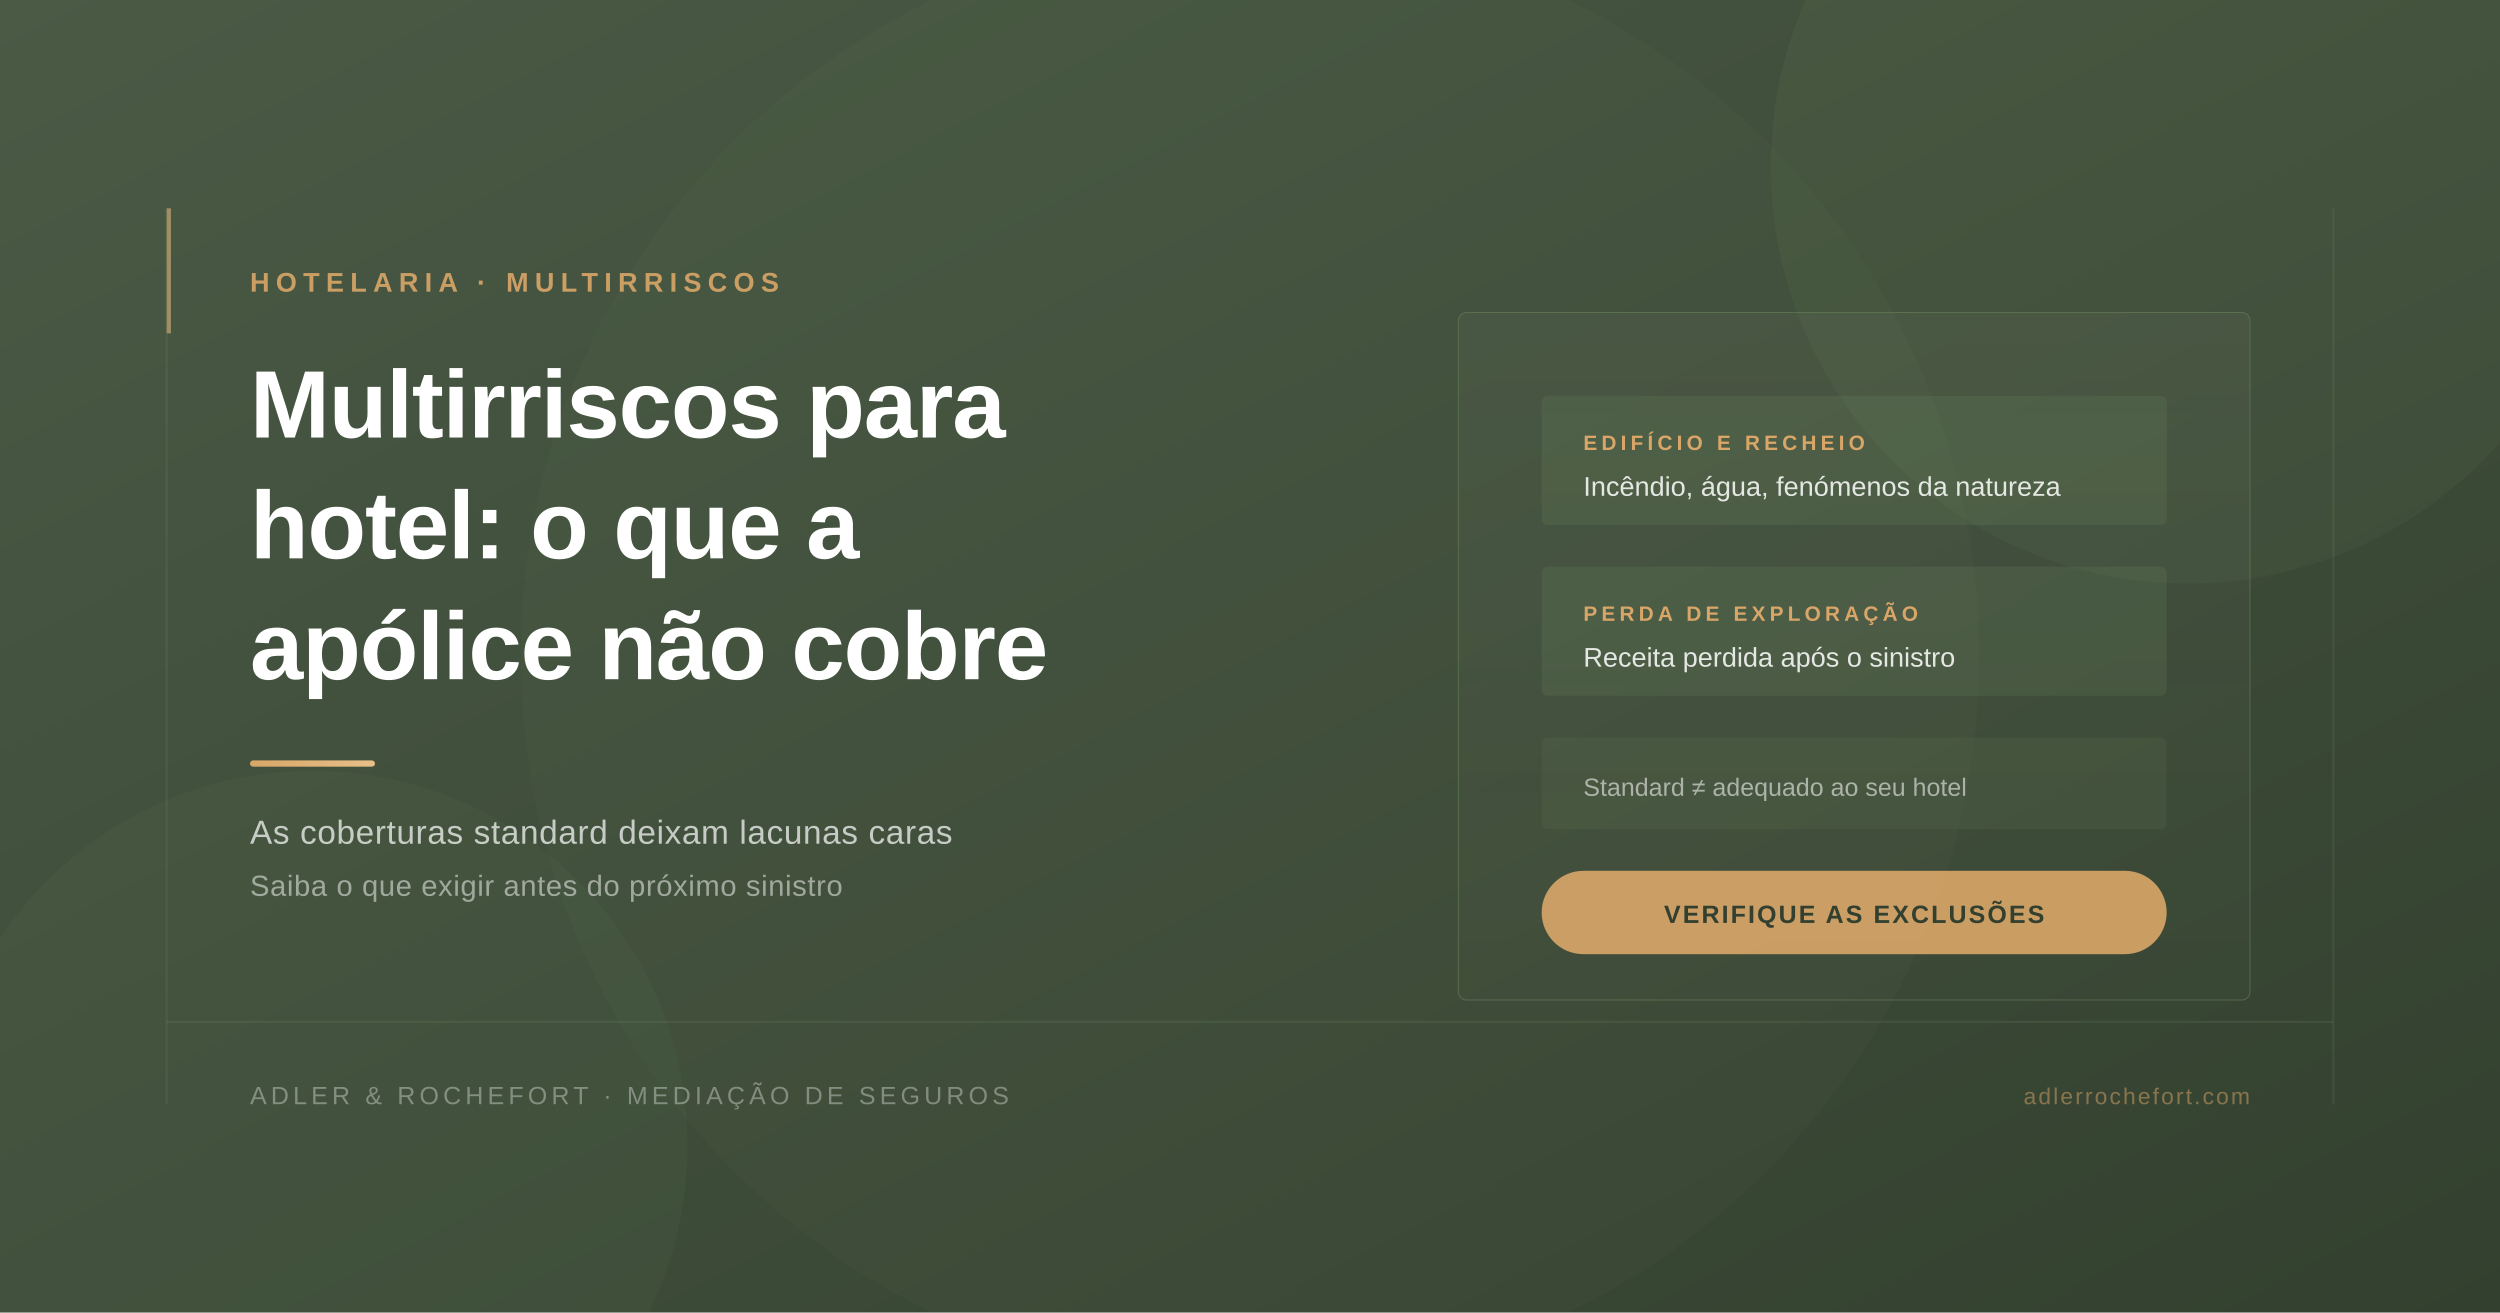
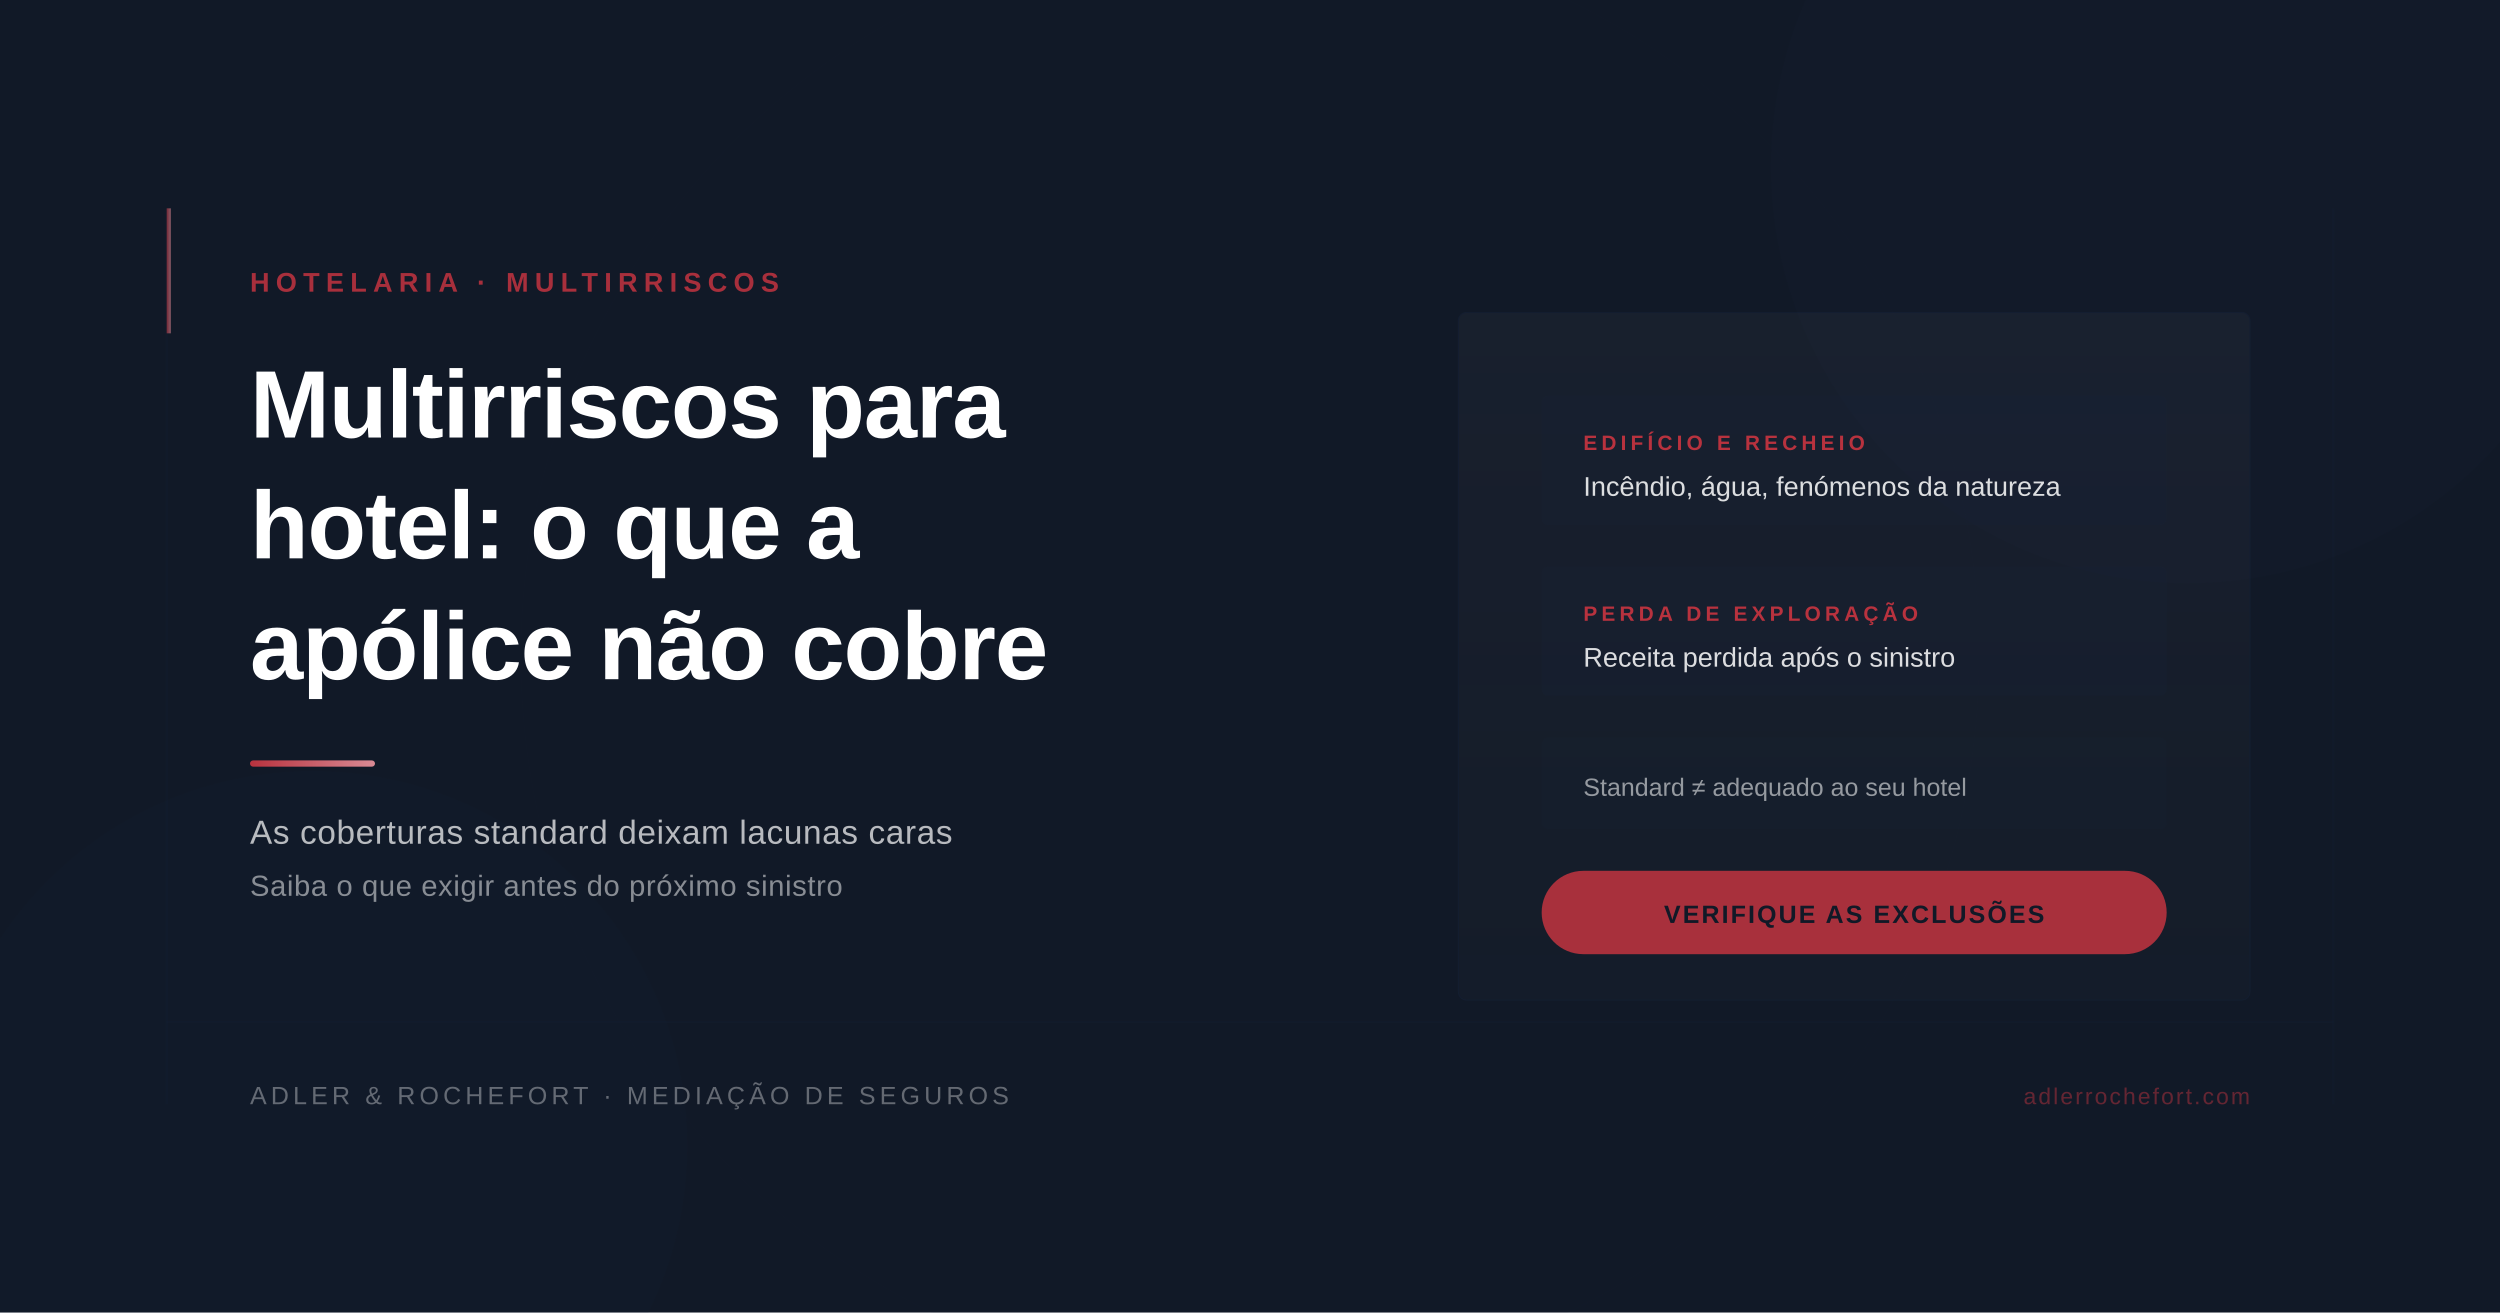
<svg xmlns="http://www.w3.org/2000/svg" viewBox="0 0 1200 630" width="1200" height="630">
  <defs>
    <linearGradient id="bg" x1="0%" y1="0%" x2="100%" y2="100%">
-       <stop offset="0%" style="stop-color:#4A5A45;stop-opacity:1" />
-       <stop offset="100%" style="stop-color:#33402F;stop-opacity:1" />
+       <stop offset="0%" style="stop-color:#111927;stop-opacity:1" />
+       <stop offset="100%" style="stop-color:#111927;stop-opacity:1" />
    </linearGradient>
    <linearGradient id="accent" x1="0%" y1="0%" x2="100%" y2="0%">
-       <stop offset="0%" style="stop-color:#D9A668;stop-opacity:1" />
-       <stop offset="100%" style="stop-color:#E8C088;stop-opacity:1" />
+       <stop offset="0%" style="stop-color:#B8323E;stop-opacity:1" />
+       <stop offset="100%" style="stop-color:#D98A94;stop-opacity:1" />
    </linearGradient>
    <linearGradient id="cardBg" x1="0%" y1="0%" x2="0%" y2="100%">
-       <stop offset="0%" style="stop-color:#FAF7EE;stop-opacity:0.08" />
-       <stop offset="100%" style="stop-color:#FAF7EE;stop-opacity:0.03" />
+       <stop offset="0%" style="stop-color:#F5F1E8;stop-opacity:0.08" />
+       <stop offset="100%" style="stop-color:#F5F1E8;stop-opacity:0.03" />
    </linearGradient>
  </defs>
  <rect width="1200" height="630" fill="url(#bg)" />
-   <circle cx="1050" cy="80" r="200" fill="#7A9A6B" opacity="0.08" />
-   <circle cx="150" cy="550" r="180" fill="#7A9A6B" opacity="0.06" />
-   <circle cx="600" cy="315" r="350" fill="#7A9A6B" opacity="0.04" />
-   <line x1="80" y1="100" x2="80" y2="530" stroke="#7A9A6B" stroke-width="1" opacity="0.15" />
-   <line x1="1120" y1="100" x2="1120" y2="530" stroke="#7A9A6B" stroke-width="1" opacity="0.15" />
+   <circle cx="1050" cy="80" r="200" fill="#17243D" opacity="0.08" />
+   <circle cx="150" cy="550" r="180" fill="#17243D" opacity="0.06" />
+   <circle cx="600" cy="315" r="350" fill="#17243D" opacity="0.04" />
+   <line x1="80" y1="100" x2="80" y2="530" stroke="#17243D" stroke-width="1" opacity="0.15" />
+   <line x1="1120" y1="100" x2="1120" y2="530" stroke="#17243D" stroke-width="1" opacity="0.15" />
  <rect x="80" y="100" width="2" height="60" fill="url(#accent)" opacity="0.6" />
-   <text x="120" y="140" font-family="'Montserrat', 'Segoe UI', Arial, sans-serif" font-size="13" font-weight="700" letter-spacing="3" fill="#D9A668" opacity="0.9">HOTELARIA · MULTIRRISCOS</text>
+   <text x="120" y="140" font-family="'Montserrat', 'Segoe UI', Arial, sans-serif" font-size="13" font-weight="700" letter-spacing="3" fill="#B8323E" opacity="0.9">HOTELARIA · MULTIRRISCOS</text>
  <text x="120" y="210" font-family="'Montserrat', 'Segoe UI', Arial, sans-serif" font-size="46" font-weight="700" fill="#FFFFFF" letter-spacing="-0.5">
    <tspan x="120" dy="0">Multirriscos para</tspan>
    <tspan x="120" dy="58">hotel: o que a</tspan>
    <tspan x="120" dy="58">apólice não cobre</tspan>
  </text>
  <rect x="120" y="365" width="60" height="3" fill="url(#accent)" rx="1.5" />
  <text x="120" y="405" font-family="'Montserrat', 'Segoe UI', Arial, sans-serif" font-size="16" fill="#FFFFFF" opacity="0.7" letter-spacing="0.3">
    <tspan x="120" dy="0">As coberturas standard deixam lacunas caras</tspan>
  </text>
  <text x="120" y="430" font-family="'Montserrat', 'Segoe UI', Arial, sans-serif" font-size="14" fill="#FFFFFF" opacity="0.5" letter-spacing="0.3">
    <tspan x="120" dy="0">Saiba o que exigir antes do próximo sinistro</tspan>
  </text>
  <g transform="translate(700, 150)">
-     <rect x="0" y="0" width="380" height="330" rx="4" fill="url(#cardBg)" stroke="#7A9A6B" stroke-width="0.5" opacity="0.4" />
+     <rect x="0" y="0" width="380" height="330" rx="4" fill="url(#cardBg)" stroke="#17243D" stroke-width="0.5" opacity="0.4" />
    <g transform="translate(40, 40)">
-       <rect width="300" height="62" rx="3" fill="#7A9A6B" opacity="0.15" />
-       <text x="20" y="26" font-family="'Montserrat', 'Segoe UI', Arial, sans-serif" font-size="10" font-weight="600" fill="#D9A668" letter-spacing="2">EDIFÍCIO E RECHEIO</text>
+       <rect width="300" height="62" rx="3" fill="#17243D" opacity="0.15" />
+       <text x="20" y="26" font-family="'Montserrat', 'Segoe UI', Arial, sans-serif" font-size="10" font-weight="600" fill="#B8323E" letter-spacing="2">EDIFÍCIO E RECHEIO</text>
      <text x="20" y="48" font-family="'Montserrat', 'Segoe UI', Arial, sans-serif" font-size="13" font-weight="500" fill="#FFFFFF" opacity="0.85">Incêndio, água, fenómenos da natureza</text>
    </g>
    <g transform="translate(40, 122)">
-       <rect width="300" height="62" rx="3" fill="#7A9A6B" opacity="0.15" />
-       <text x="20" y="26" font-family="'Montserrat', 'Segoe UI', Arial, sans-serif" font-size="10" font-weight="600" fill="#D9A668" letter-spacing="2">PERDA DE EXPLORAÇÃO</text>
+       <rect width="300" height="62" rx="3" fill="#17243D" opacity="0.15" />
+       <text x="20" y="26" font-family="'Montserrat', 'Segoe UI', Arial, sans-serif" font-size="10" font-weight="600" fill="#B8323E" letter-spacing="2">PERDA DE EXPLORAÇÃO</text>
      <text x="20" y="48" font-family="'Montserrat', 'Segoe UI', Arial, sans-serif" font-size="13" font-weight="500" fill="#FFFFFF" opacity="0.85">Receita perdida após o sinistro</text>
    </g>
    <g transform="translate(40, 204)">
-       <rect width="300" height="44" rx="3" fill="#7A9A6B" opacity="0.10" />
+       <rect width="300" height="44" rx="3" fill="#17243D" opacity="0.10" />
      <text x="20" y="28" font-family="'Montserrat', 'Segoe UI', Arial, sans-serif" font-size="12" font-weight="400" fill="#FFFFFF" opacity="0.55">Standard ≠ adequado ao seu hotel</text>
    </g>
    <g transform="translate(40, 268)">
-       <rect width="300" height="40" rx="20" fill="#D9A668" opacity="0.9" />
-       <text x="150" y="25" font-family="'Montserrat', 'Segoe UI', Arial, sans-serif" font-size="12" font-weight="700" fill="#33402F" text-anchor="middle" letter-spacing="1">VERIFIQUE AS EXCLUSÕES</text>
+       <rect width="300" height="40" rx="20" fill="#B8323E" opacity="0.9" />
+       <text x="150" y="25" font-family="'Montserrat', 'Segoe UI', Arial, sans-serif" font-size="12" font-weight="700" fill="#111927" text-anchor="middle" letter-spacing="1">VERIFIQUE AS EXCLUSÕES</text>
    </g>
  </g>
-   <rect x="80" y="490" width="1040" height="1" fill="#7A9A6B" opacity="0.15" />
+   <rect x="80" y="490" width="1040" height="1" fill="#17243D" opacity="0.15" />
  <text x="120" y="530" font-family="'Montserrat', 'Segoe UI', Arial, sans-serif" font-size="12" fill="#FFFFFF" opacity="0.35" letter-spacing="2">ADLER &amp; ROCHEFORT · MEDIAÇÃO DE SEGUROS</text>
-   <text x="1080" y="530" font-family="'Montserrat', 'Segoe UI', Arial, sans-serif" font-size="11" fill="#D9A668" opacity="0.5" letter-spacing="1" text-anchor="end">adlerrochefort.com</text>
+   <text x="1080" y="530" font-family="'Montserrat', 'Segoe UI', Arial, sans-serif" font-size="11" fill="#B8323E" opacity="0.5" letter-spacing="1" text-anchor="end">adlerrochefort.com</text>
</svg>
